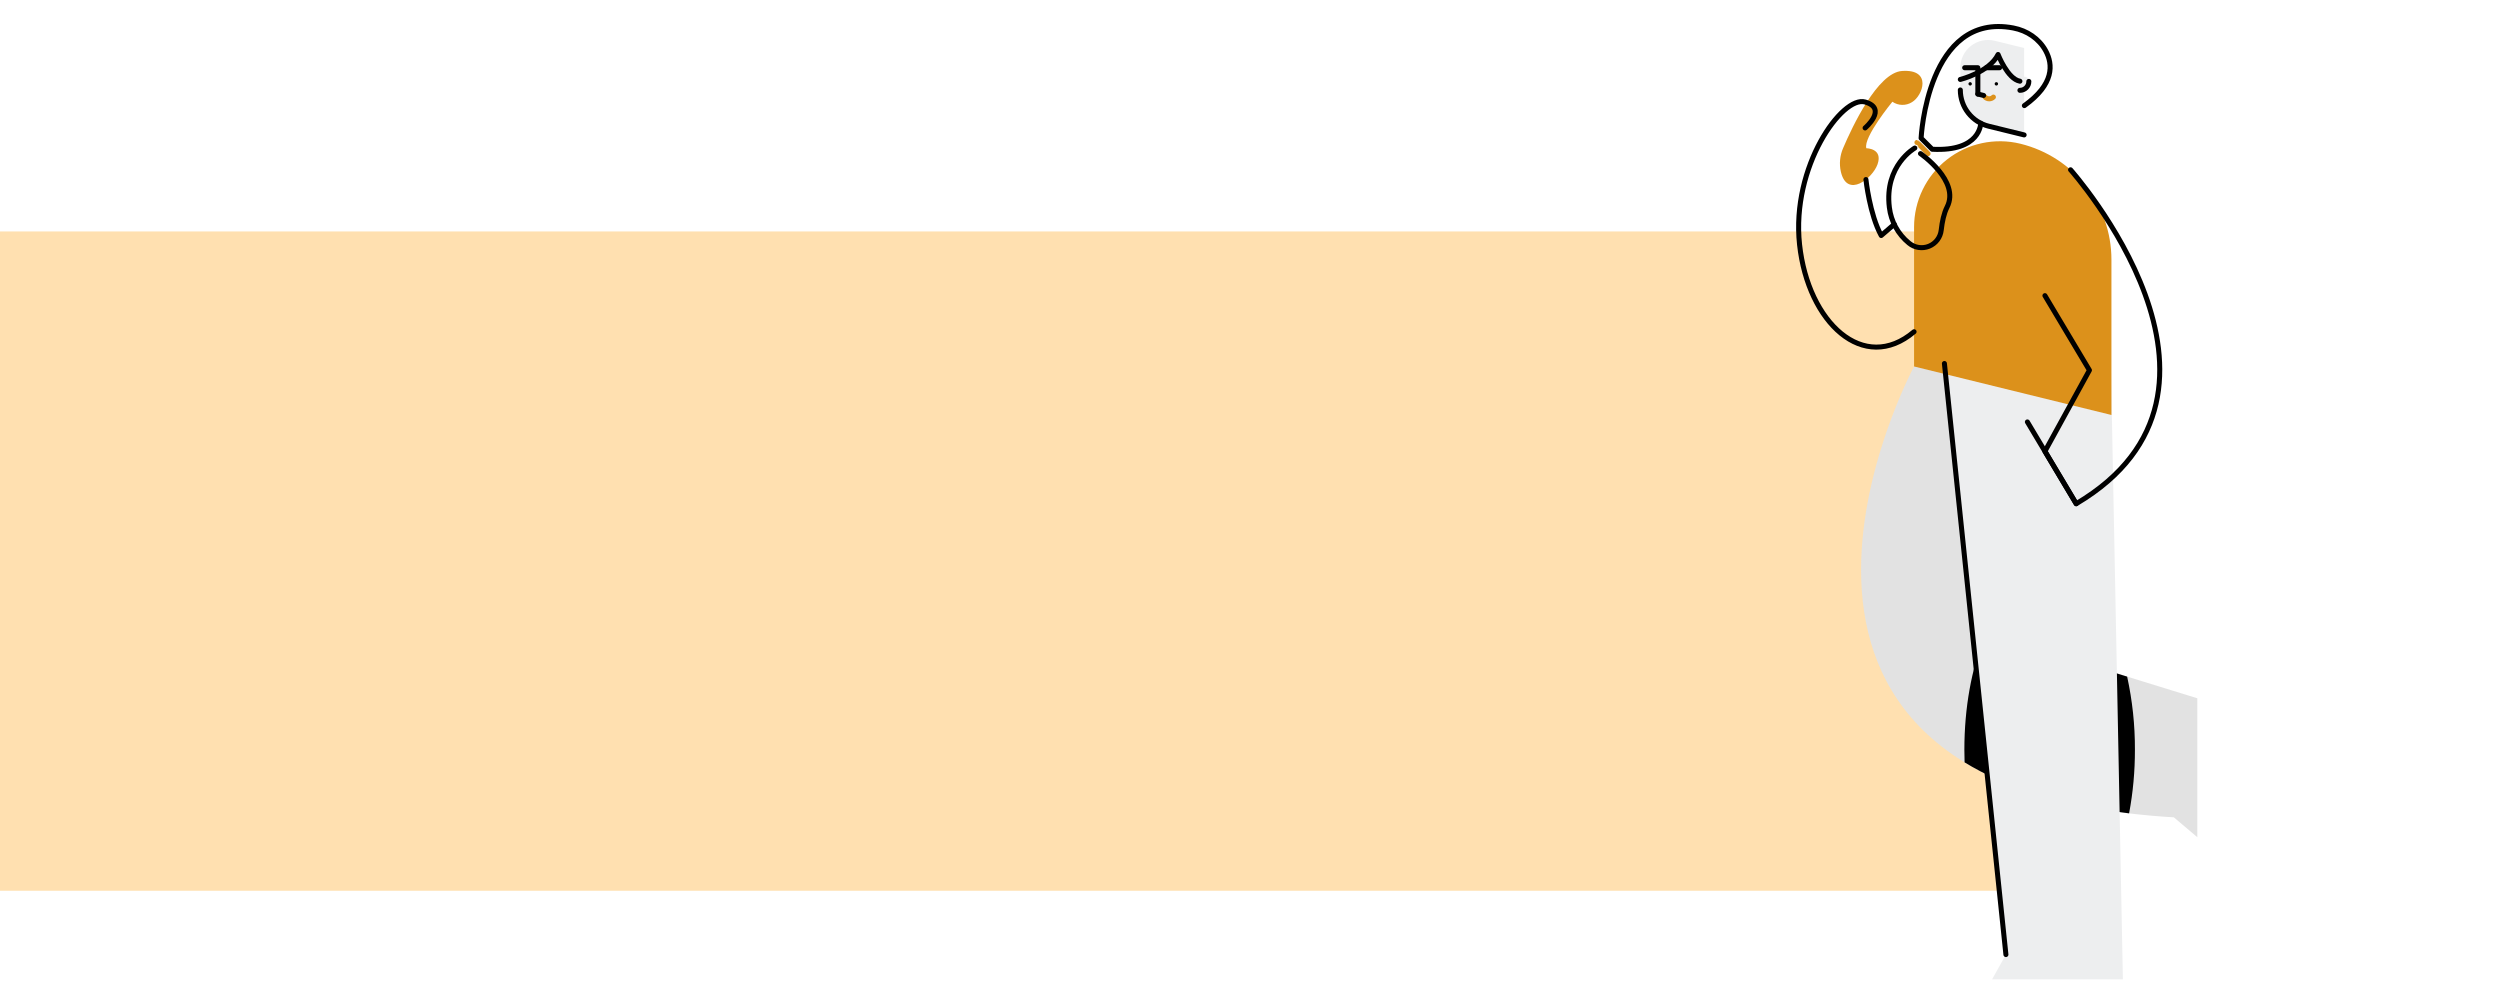
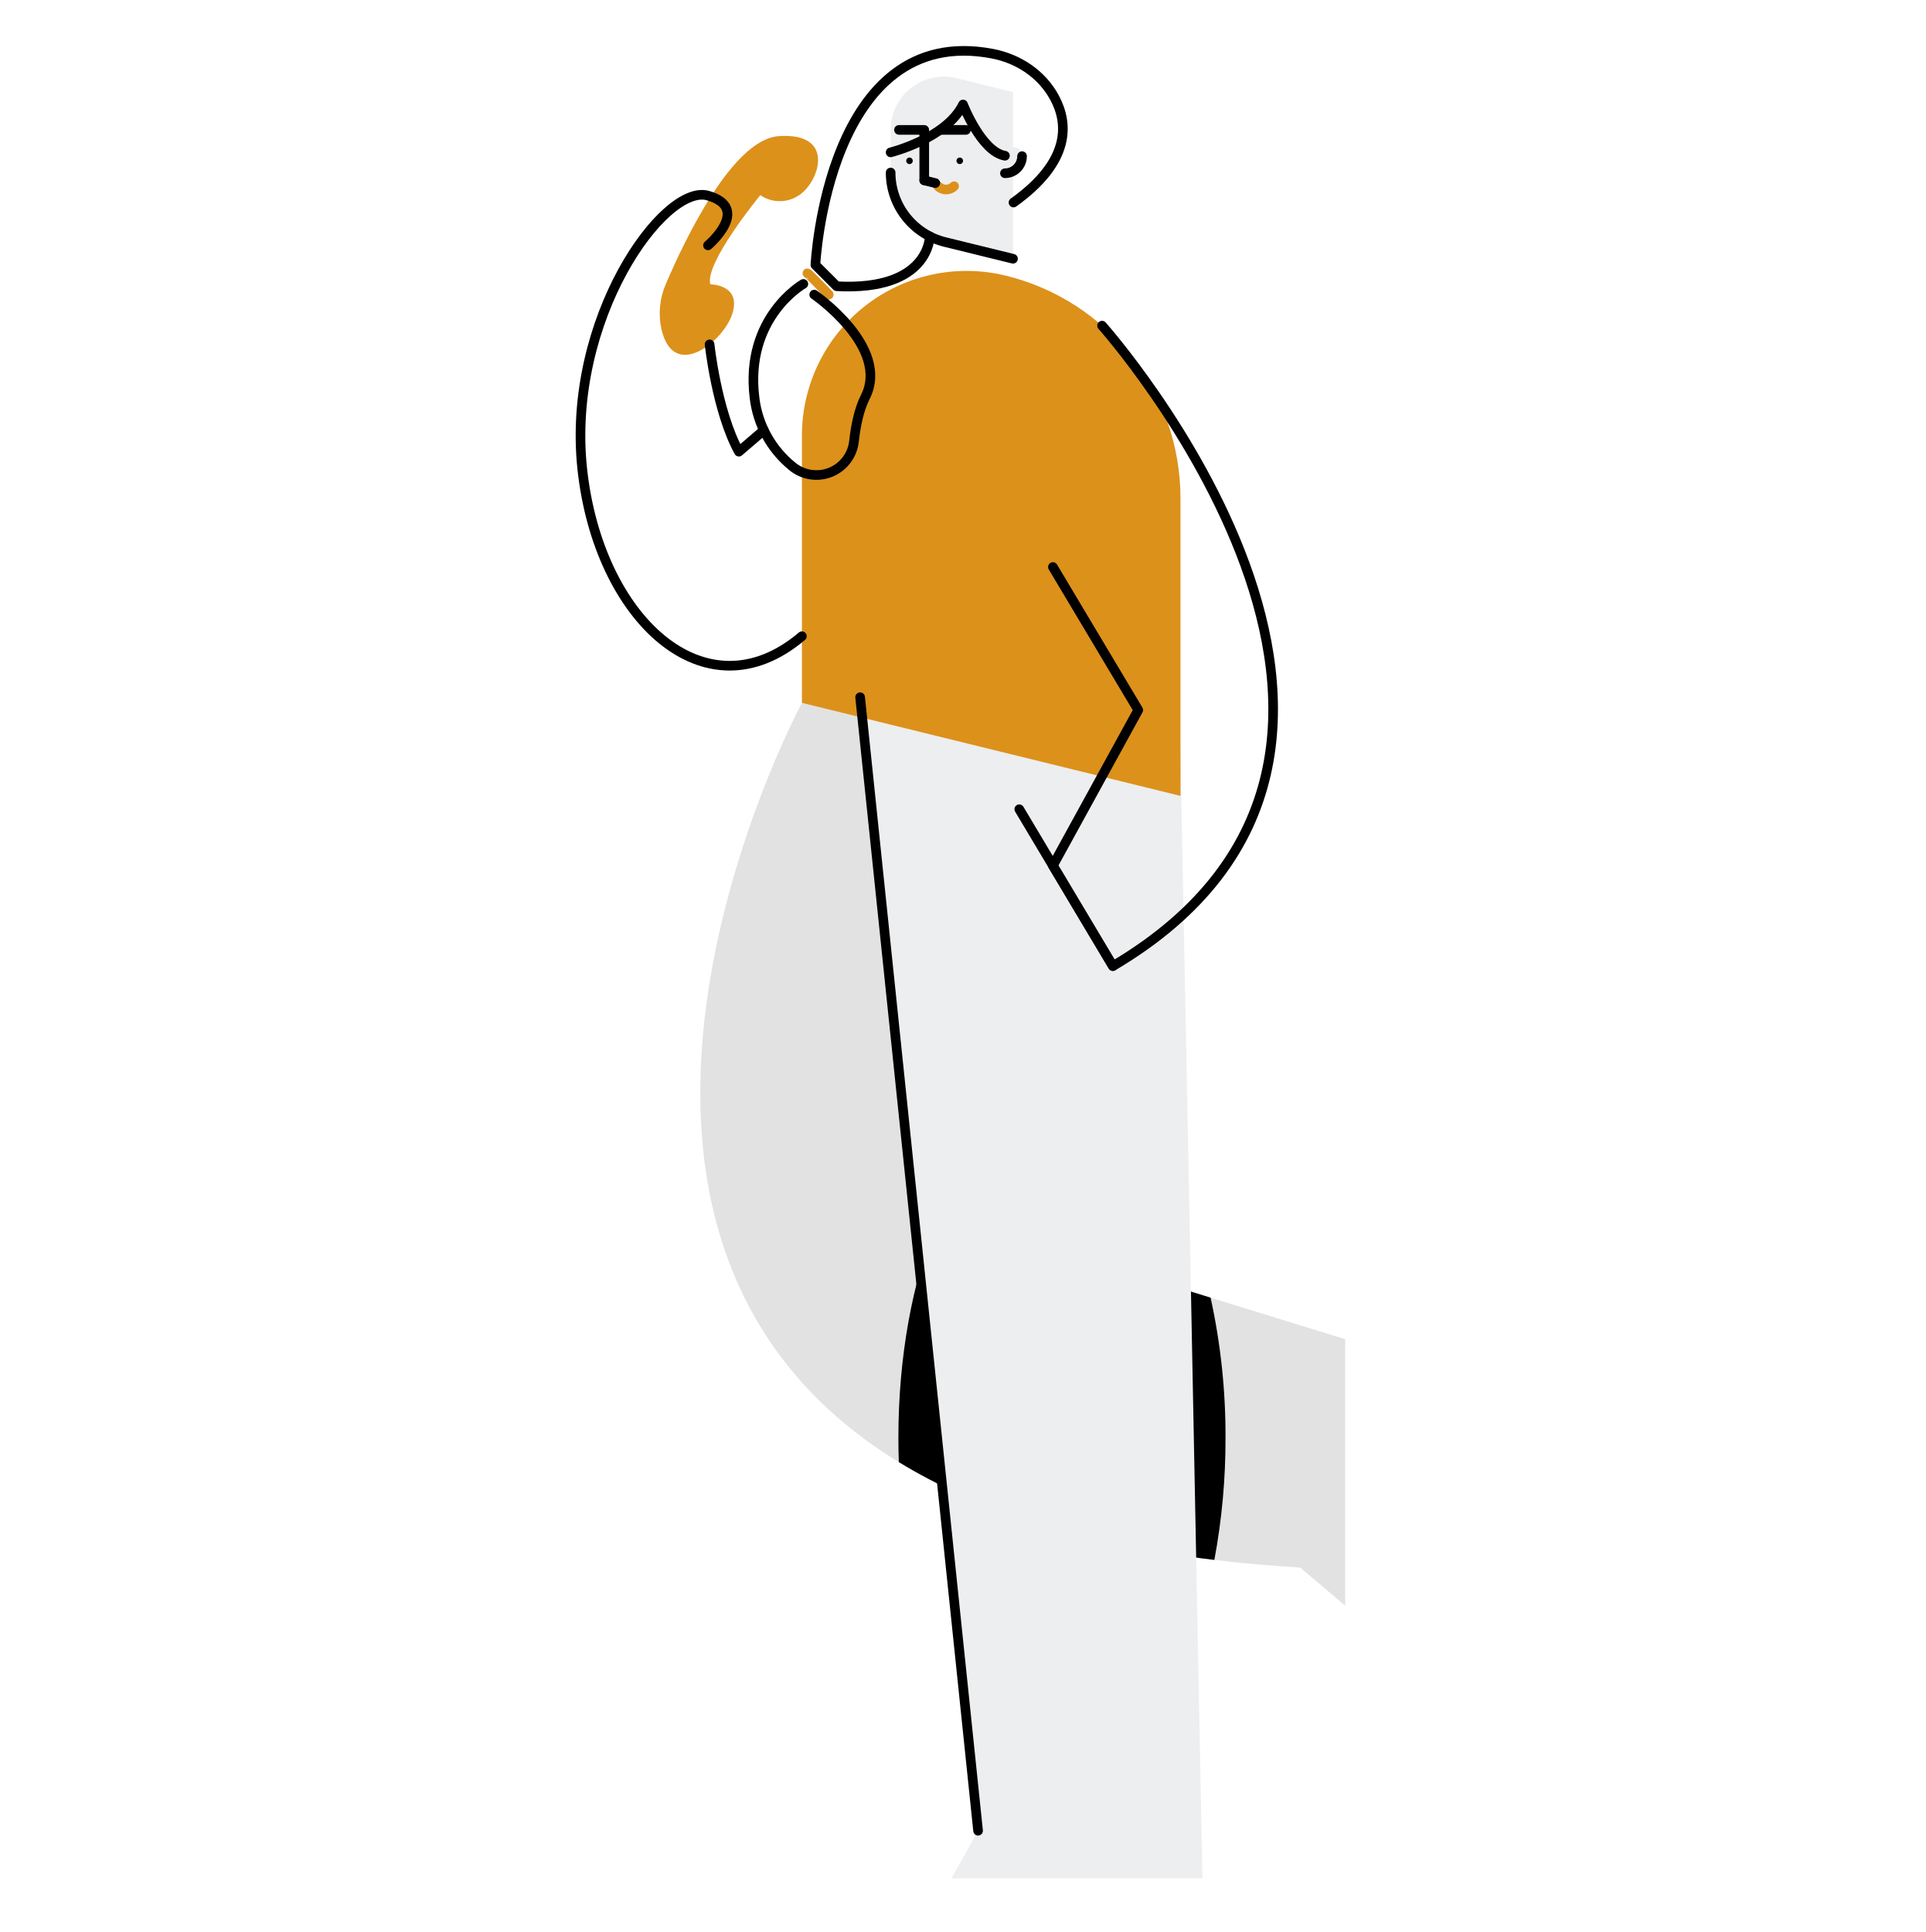
- <svg xmlns="http://www.w3.org/2000/svg" width="747" height="301" viewBox="0 0 747 301" fill="none">
-   <rect y="69.155" width="617" height="197" fill="#FFE0B0" />
-   <path d="M571.924 109.501C571.924 109.501 503.998 235.595 649.547 244.221L656.555 250.15V208.642L607.655 193.548L606.218 93.281" fill="#E2E2E2" />
-   <path d="M607.357 172.755C595.717 177.585 586.953 198.697 586.953 224.012C586.953 225.283 586.975 226.544 587.02 227.792C598.874 235.043 614.865 240.464 636.176 243.032C637.348 236.76 637.93 230.392 637.914 224.012C637.941 216.669 637.161 209.344 635.591 202.171L607.656 193.548L607.357 172.755Z" fill="black" />
-   <path d="M580.991 108.619L623.072 105.736L630.724 108.852L634.32 292.63H595.234L599.367 285.224L580.991 108.619Z" fill="#EDEEEF" />
-   <path d="M585.745 20.237V26.88C585.745 32.016 589.251 36.489 594.239 37.714L604.809 40.312V14.342L596.02 12.182C593.545 11.573 590.928 12.137 588.922 13.709C586.916 15.281 585.745 17.689 585.745 20.237V20.237Z" fill="#EDEEEF" />
-   <path d="M585.745 26.88C585.745 32.016 589.251 36.489 594.239 37.715L604.809 40.312" stroke="black" stroke-width="1.5" stroke-linecap="round" stroke-linejoin="round" />
-   <path d="M596.514 25.562C596.795 25.562 597.024 25.334 597.024 25.052C597.024 24.771 596.795 24.543 596.514 24.543C596.232 24.543 596.004 24.771 596.004 25.052C596.004 25.334 596.232 25.562 596.514 25.562Z" fill="black" />
-   <path d="M588.685 25.562C588.966 25.562 589.195 25.334 589.195 25.052C589.195 24.771 588.966 24.543 588.685 24.543C588.403 24.543 588.175 24.771 588.175 25.052C588.175 25.334 588.403 25.562 588.685 25.562Z" fill="black" />
-   <path d="M590.982 28.093V20.237H587.046" stroke="black" stroke-width="1.5" stroke-linecap="round" stroke-linejoin="round" />
-   <path d="M597.474 20.237H593.539" stroke="black" stroke-width="1.5" stroke-linecap="round" stroke-linejoin="round" />
-   <path d="M603.553 24.263V26.991C605.025 26.991 606.218 25.798 606.218 24.326C606.218 24.244 606.214 24.164 606.207 24.084C606.058 22.429 603.553 22.601 603.553 24.263Z" fill="#EDEEEF" />
-   <path d="M603.553 26.991C605.025 26.991 606.218 25.798 606.218 24.326" stroke="black" stroke-width="1.5" stroke-linecap="round" stroke-linejoin="round" />
-   <path d="M593.133 29.011C593.464 29.342 593.913 29.527 594.381 29.527C594.849 29.527 595.298 29.342 595.629 29.011" stroke="#DC911B" stroke-width="1.5" stroke-linecap="round" stroke-linejoin="round" />
-   <path d="M590.982 28.099L592.703 28.522" stroke="black" stroke-width="1.5" stroke-linecap="round" stroke-linejoin="round" />
-   <path d="M571.924 67.871V109.501L630.898 123.996V77.631C630.898 61.191 619.675 46.875 603.71 42.951H603.71C596.053 41.069 587.957 42.811 581.752 47.675C575.548 52.54 571.924 59.986 571.924 67.871V67.871Z" fill="#DC911B" />
-   <path d="M599.367 285.224L580.991 108.619" stroke="black" stroke-width="1.5" stroke-linecap="round" stroke-linejoin="round" />
-   <path d="M591.842 36.822C591.842 36.822 591.842 45.366 577.345 44.597L574.026 41.278C574.026 41.278 575.86 3.448 601.597 8.364C605.665 9.141 609.292 11.55 611.265 15.193C613.465 19.256 613.819 25.155 604.886 31.554" stroke="black" stroke-width="1.5" stroke-linecap="round" stroke-linejoin="round" />
-   <path d="M572.779 42.574C572.914 42.574 576.104 45.898 576.104 45.898" stroke="#DC911B" stroke-width="1.5" stroke-linecap="round" stroke-linejoin="round" />
-   <path d="M585.745 23.737C585.745 23.737 594.434 21.58 597.024 16.279C597.024 16.279 599.857 23.62 603.553 24.262" stroke="black" stroke-width="1.5" stroke-linecap="round" stroke-linejoin="round" />
-   <path d="M572.149 44.236C572.149 44.236 562.984 49.404 564.542 61.983C565.034 66.154 567.128 69.97 570.383 72.625C572.054 74.029 574.364 74.396 576.387 73.578C578.411 72.76 579.817 70.89 580.042 68.719C580.312 66.272 580.831 63.758 581.793 61.863C585.745 54.076 573.841 45.898 573.841 45.898" stroke="black" stroke-width="1.5" stroke-linecap="round" stroke-linejoin="round" />
-   <path d="M618.68 50.734C618.68 50.734 677.513 116.731 620.368 150.515L611.024 134.855L624.322 110.621L611.024 88.339" stroke="black" stroke-width="1.5" stroke-linecap="round" stroke-linejoin="round" />
-   <path d="M620.368 150.514L605.786 126.075" stroke="black" stroke-width="1.5" stroke-linecap="round" stroke-linejoin="round" />
-   <path d="M550.049 51.316C549.52 48.951 549.756 46.479 550.723 44.257C553.485 37.772 561.04 21.712 568.308 21.209C577.423 20.578 574.547 28.604 571.313 30.521C569.508 31.657 567.2 31.61 565.443 30.401C565.443 30.401 556.713 41.008 557.656 44.298C557.656 44.298 562.687 44.298 561.01 49.09C559.543 53.283 551.93 59.402 550.049 51.316Z" fill="#DC911B" />
-   <path d="M557.294 38.226C557.294 38.226 564.122 32.452 557.294 30.476C550.465 28.499 535.191 49.704 537.707 73.064C540.222 96.425 556.903 111.88 571.924 99.121" stroke="black" stroke-width="1.5" stroke-linecap="round" stroke-linejoin="round" />
-   <path d="M557.541 53.649C557.541 53.649 558.651 64.079 562.105 70.369L565.994 67.032" stroke="black" stroke-width="1.5" stroke-linecap="round" stroke-linejoin="round" />
+ <svg xmlns="http://www.w3.org/2000/svg" width="300" height="301" viewBox="0 0 300 301" fill="none">
+   <path d="M124.924 109.501C124.924 109.501 56.998 235.595 202.547 244.221L209.555 250.15V208.642L160.655 193.548L159.218 93.281" fill="#E2E2E2" />
+   <path d="M160.357 172.755C148.717 177.585 139.953 198.697 139.953 224.012C139.953 225.283 139.975 226.544 140.02 227.792C151.874 235.043 167.865 240.464 189.176 243.032C190.348 236.76 190.93 230.392 190.914 224.012C190.941 216.669 190.161 209.344 188.591 202.171L160.656 193.548L160.357 172.755Z" fill="black" />
+   <path d="M133.991 108.619L176.072 105.736L183.724 108.852L187.32 292.63H148.234L152.367 285.224L133.991 108.619Z" fill="#EDEEEF" />
+   <path d="M138.745 20.237V26.88C138.745 32.016 142.251 36.489 147.239 37.714L157.809 40.312V14.342L149.02 12.182C146.545 11.573 143.928 12.137 141.922 13.709C139.916 15.281 138.745 17.689 138.745 20.237V20.237Z" fill="#EDEEEF" />
+   <path d="M138.745 26.88C138.745 32.016 142.251 36.489 147.239 37.715L157.809 40.312" stroke="black" stroke-width="1.5" stroke-linecap="round" stroke-linejoin="round" />
+   <path d="M149.514 25.562C149.795 25.562 150.024 25.334 150.024 25.052C150.024 24.771 149.795 24.543 149.514 24.543C149.232 24.543 149.004 24.771 149.004 25.052C149.004 25.334 149.232 25.562 149.514 25.562Z" fill="black" />
+   <path d="M141.685 25.562C141.966 25.562 142.195 25.334 142.195 25.052C142.195 24.771 141.966 24.543 141.685 24.543C141.403 24.543 141.175 24.771 141.175 25.052C141.175 25.334 141.403 25.562 141.685 25.562Z" fill="black" />
+   <path d="M143.982 28.093V20.237H140.046" stroke="black" stroke-width="1.5" stroke-linecap="round" stroke-linejoin="round" />
+   <path d="M150.474 20.237H146.539" stroke="black" stroke-width="1.5" stroke-linecap="round" stroke-linejoin="round" />
+   <path d="M156.553 24.263V26.991C158.025 26.991 159.218 25.798 159.218 24.326C159.218 24.244 159.214 24.164 159.207 24.084C159.058 22.429 156.553 22.601 156.553 24.263Z" fill="#EDEEEF" />
+   <path d="M156.553 26.991C158.025 26.991 159.218 25.798 159.218 24.326" stroke="black" stroke-width="1.5" stroke-linecap="round" stroke-linejoin="round" />
+   <path d="M146.133 29.011C146.464 29.342 146.913 29.527 147.381 29.527C147.849 29.527 148.298 29.342 148.629 29.011" stroke="#DC911B" stroke-width="1.5" stroke-linecap="round" stroke-linejoin="round" />
+   <path d="M143.982 28.099L145.703 28.522" stroke="black" stroke-width="1.5" stroke-linecap="round" stroke-linejoin="round" />
+   <path d="M124.924 67.871V109.501L183.898 123.996V77.631C183.898 61.191 172.675 46.875 156.71 42.951H156.71C149.053 41.069 140.957 42.811 134.752 47.675C128.548 52.54 124.924 59.986 124.924 67.871V67.871Z" fill="#DC911B" />
+   <path d="M152.367 285.224L133.991 108.619" stroke="black" stroke-width="1.5" stroke-linecap="round" stroke-linejoin="round" />
+   <path d="M144.842 36.822C144.842 36.822 144.842 45.366 130.345 44.597L127.026 41.278C127.026 41.278 128.86 3.448 154.597 8.364C158.665 9.141 162.292 11.55 164.265 15.193C166.465 19.256 166.819 25.155 157.886 31.554" stroke="black" stroke-width="1.5" stroke-linecap="round" stroke-linejoin="round" />
+   <path d="M125.779 42.574C125.914 42.574 129.104 45.898 129.104 45.898" stroke="#DC911B" stroke-width="1.5" stroke-linecap="round" stroke-linejoin="round" />
+   <path d="M138.745 23.737C138.745 23.737 147.434 21.58 150.024 16.279C150.024 16.279 152.857 23.62 156.553 24.262" stroke="black" stroke-width="1.5" stroke-linecap="round" stroke-linejoin="round" />
+   <path d="M125.149 44.236C125.149 44.236 115.984 49.404 117.542 61.983C118.034 66.154 120.128 69.97 123.383 72.625C125.054 74.029 127.364 74.396 129.387 73.578C131.411 72.76 132.817 70.89 133.042 68.719C133.312 66.272 133.831 63.758 134.793 61.863C138.745 54.076 126.841 45.898 126.841 45.898" stroke="black" stroke-width="1.5" stroke-linecap="round" stroke-linejoin="round" />
+   <path d="M171.68 50.734C171.68 50.734 230.513 116.731 173.368 150.515L164.024 134.855L177.322 110.621L164.024 88.339" stroke="black" stroke-width="1.5" stroke-linecap="round" stroke-linejoin="round" />
+   <path d="M173.368 150.514L158.786 126.075" stroke="black" stroke-width="1.5" stroke-linecap="round" stroke-linejoin="round" />
+   <path d="M103.049 51.316C102.52 48.951 102.756 46.479 103.723 44.257C106.485 37.772 114.04 21.712 121.308 21.209C130.423 20.578 127.547 28.604 124.313 30.521C122.508 31.657 120.2 31.61 118.443 30.401C118.443 30.401 109.713 41.008 110.656 44.298C110.656 44.298 115.687 44.298 114.01 49.09C112.543 53.283 104.93 59.402 103.049 51.316Z" fill="#DC911B" />
+   <path d="M110.294 38.226C110.294 38.226 117.122 32.452 110.294 30.476C103.465 28.499 88.191 49.704 90.707 73.064C93.222 96.425 109.903 111.88 124.924 99.121" stroke="black" stroke-width="1.5" stroke-linecap="round" stroke-linejoin="round" />
+   <path d="M110.541 53.649C110.541 53.649 111.651 64.079 115.105 70.369L118.994 67.032" stroke="black" stroke-width="1.5" stroke-linecap="round" stroke-linejoin="round" />
</svg>
